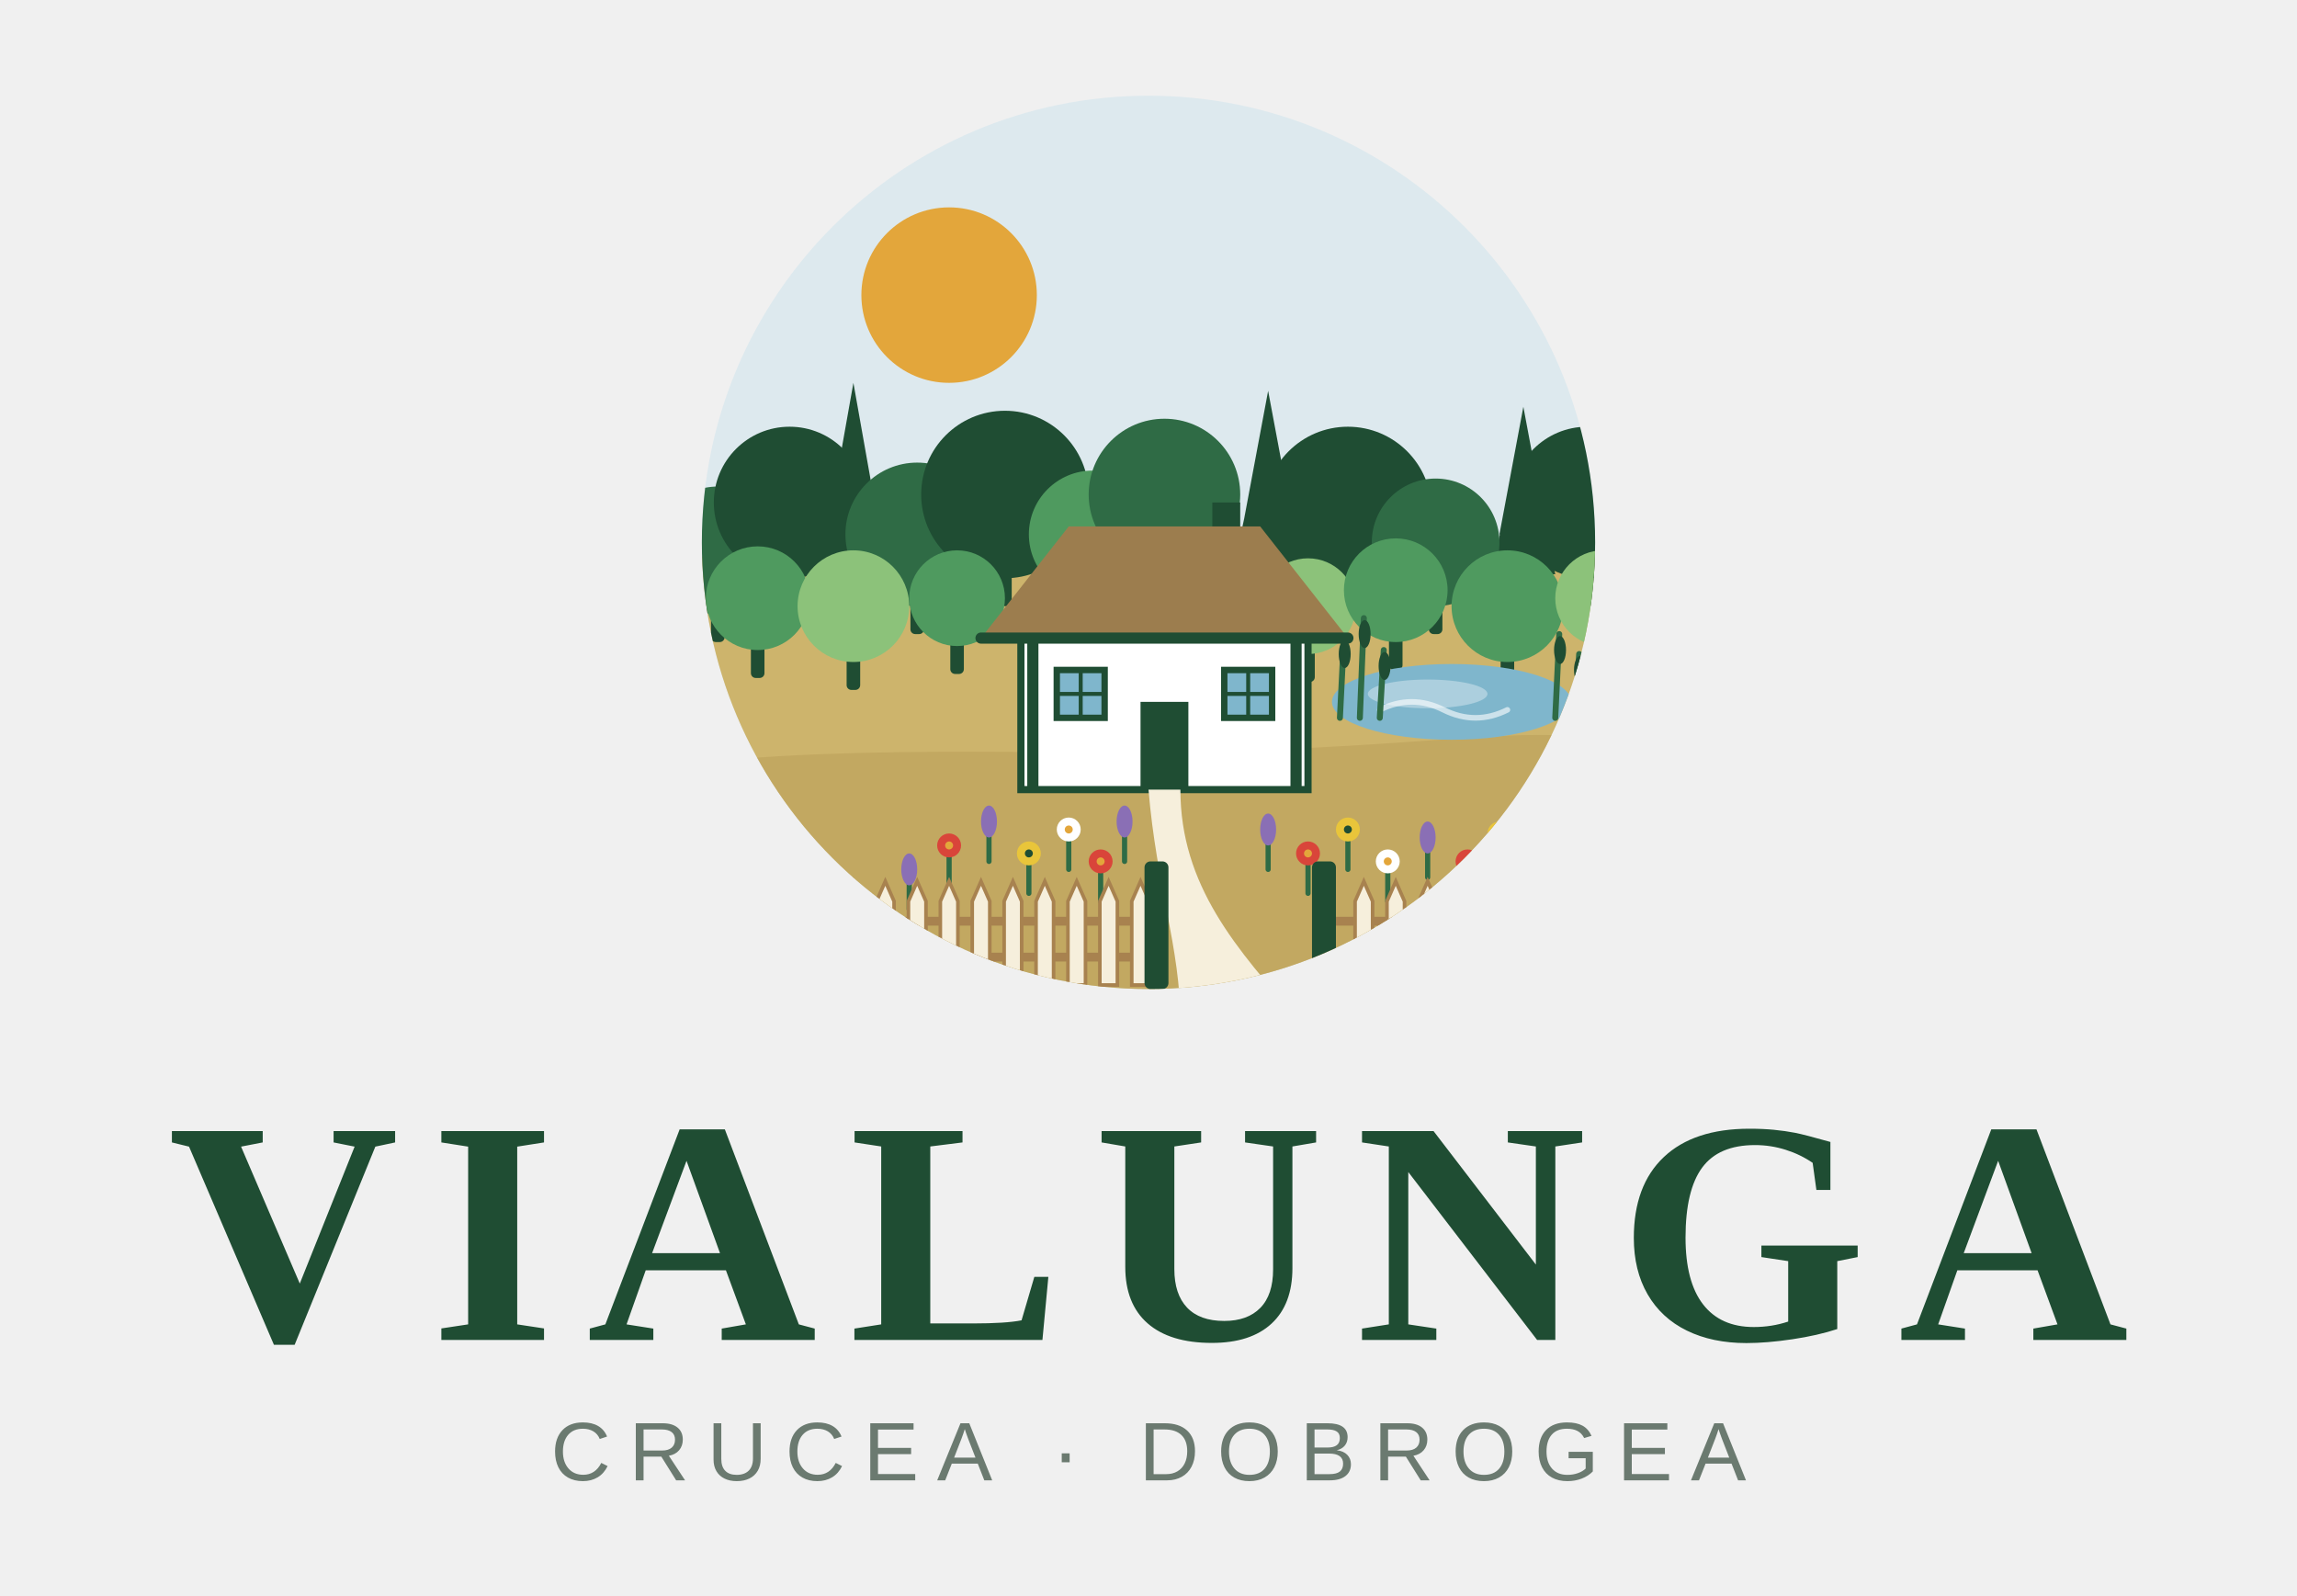
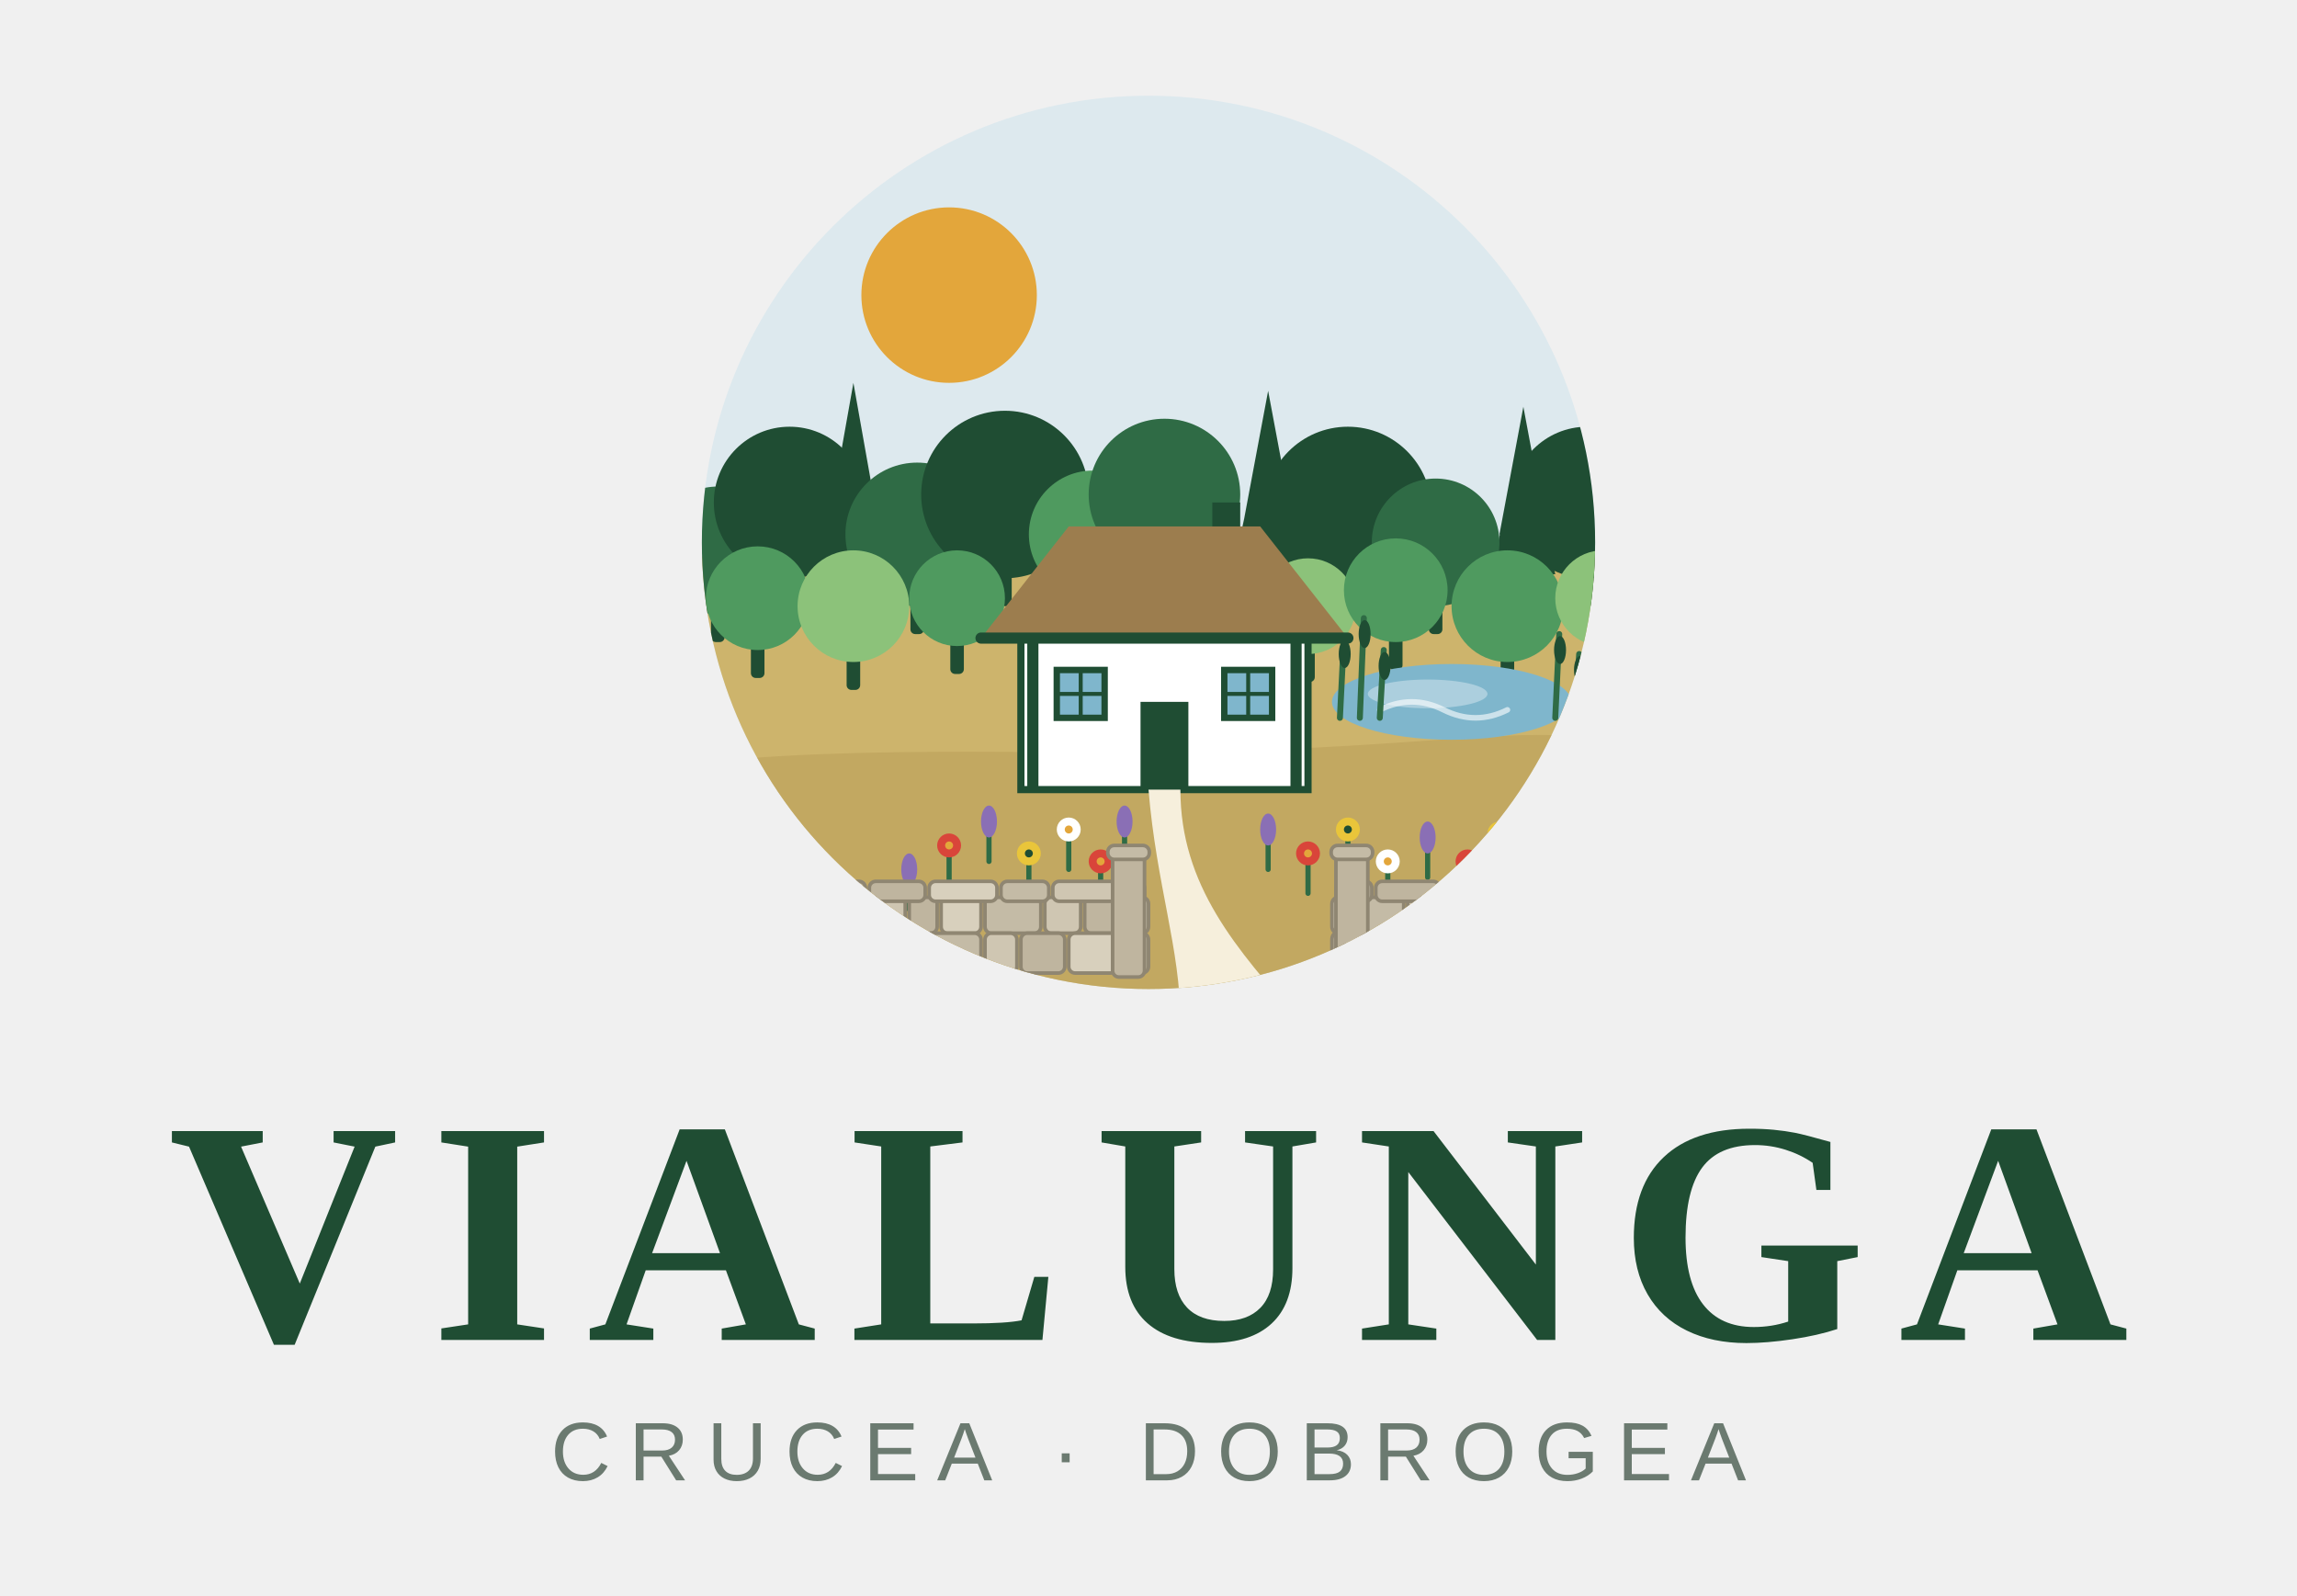
<svg xmlns="http://www.w3.org/2000/svg" viewBox="0 0 720 500" width="720" height="500">
  <g transform="translate(210.0 20) scale(1.25)">
    <defs>
      <clipPath id="disc">
        <circle cx="120" cy="120" r="112" />
      </clipPath>
    </defs>
    <circle cx="120" cy="120" r="112" fill="#dde9ee" />
    <g clip-path="url(#disc)">
      <circle cx="70" cy="58" r="22" fill="#e3a63b" />
      <path d="M0 124 C 60 120, 120 124, 170 122 S 220 126, 240 123 L240 240 L0 240 Z" fill="#cdb46c" />
      <path d="M0 176 C 50 170, 100 174, 150 172 S 215 166, 240 170 L240 240 L0 240 Z" fill="#b89b55" opacity=".5" />
      <path d="M37 128 L46 84 L55 128 Z M39.25 118 L46 80 L52.75 118 Z" fill="#1f4d33" />
      <path d="M141 128 L150 86 L159 128 Z M143.25 118 L150 82 L156.75 118 Z" fill="#1f4d33" />
      <path d="M206 128 L214 90 L222 128 Z M208.0 118 L214 86 L220.0 118 Z" fill="#1f4d33" />
      <rect x="10.3" y="132" width="3.4" height="13" rx="1.2" fill="#1f4d33" />
      <circle cx="12" cy="122" r="16" fill="#2f6b45" />
      <rect x="28.3" y="123" width="3.4" height="13" rx="1.2" fill="#1f4d33" />
      <circle cx="30" cy="110" r="19" fill="#1f4d33" />
      <rect x="60.3" y="130" width="3.4" height="13" rx="1.2" fill="#1f4d33" />
      <circle cx="62" cy="118" r="18" fill="#2f6b45" />
      <rect x="82.3" y="123" width="3.4" height="13" rx="1.2" fill="#1f4d33" />
      <circle cx="84" cy="108" r="21" fill="#1f4d33" />
      <rect x="104.3" y="128" width="3.4" height="13" rx="1.2" fill="#1f4d33" />
      <circle cx="106" cy="118" r="16" fill="#4f9a5f" />
      <rect x="122.3" y="121" width="3.4" height="13" rx="1.2" fill="#1f4d33" />
      <circle cx="124" cy="108" r="19" fill="#2f6b45" />
      <rect x="168.3" y="127" width="3.4" height="13" rx="1.2" fill="#1f4d33" />
      <circle cx="170" cy="112" r="21" fill="#1f4d33" />
      <rect x="190.3" y="130" width="3.4" height="13" rx="1.2" fill="#1f4d33" />
      <circle cx="192" cy="120" r="16" fill="#2f6b45" />
      <rect x="228.3" y="123" width="3.4" height="13" rx="1.2" fill="#1f4d33" />
      <circle cx="230" cy="110" r="19" fill="#1f4d33" />
      <rect x="20.3" y="141" width="3.4" height="13" rx="1.2" fill="#1f4d33" />
      <circle cx="22" cy="134" r="13" fill="#4f9a5f" />
      <rect x="44.3" y="144" width="3.4" height="13" rx="1.2" fill="#1f4d33" />
      <circle cx="46" cy="136" r="14" fill="#8cc27a" />
      <rect x="70.3" y="140" width="3.4" height="13" rx="1.2" fill="#1f4d33" />
      <circle cx="72" cy="134" r="12" fill="#4f9a5f" />
      <rect x="138.3" y="139" width="3.4" height="13" rx="1.2" fill="#1f4d33" />
      <circle cx="140" cy="132" r="13" fill="#4f9a5f" />
      <rect x="158.3" y="142" width="3.4" height="13" rx="1.2" fill="#1f4d33" />
      <circle cx="160" cy="136" r="12" fill="#8cc27a" />
      <rect x="180.3" y="139" width="3.4" height="13" rx="1.2" fill="#1f4d33" />
      <circle cx="182" cy="132" r="13" fill="#4f9a5f" />
      <rect x="208.3" y="144" width="3.4" height="13" rx="1.2" fill="#1f4d33" />
      <circle cx="210" cy="136" r="14" fill="#4f9a5f" />
      <rect x="232.3" y="140" width="3.4" height="13" rx="1.2" fill="#1f4d33" />
      <circle cx="234" cy="134" r="12" fill="#8cc27a" />
      <ellipse cx="196" cy="160" rx="30" ry="9.5" fill="#7fb6cc" />
      <ellipse cx="190" cy="158" rx="15" ry="3.6" fill="#ffffff" opacity=".35" />
      <path d="M178 162 q 8 -4 16 0 t 16 0" fill="none" stroke="#ffffff" stroke-width="1.4" opacity=".6" stroke-linecap="round" />
      <path d="M168 164 L169 144" stroke="#2f6b45" stroke-width="1.5" stroke-linecap="round" />
      <ellipse cx="169.2" cy="148" rx="1.5" ry="3.5" fill="#1f4d33" />
      <path d="M173 164 L174 139" stroke="#2f6b45" stroke-width="1.5" stroke-linecap="round" />
      <ellipse cx="174.2" cy="143" rx="1.5" ry="3.5" fill="#1f4d33" />
      <path d="M178 164 L179 147" stroke="#2f6b45" stroke-width="1.5" stroke-linecap="round" />
      <ellipse cx="179.2" cy="151" rx="1.5" ry="3.5" fill="#1f4d33" />
      <path d="M222 164 L223 143" stroke="#2f6b45" stroke-width="1.5" stroke-linecap="round" />
      <ellipse cx="223.2" cy="147" rx="1.5" ry="3.5" fill="#1f4d33" />
      <path d="M227 164 L228 148" stroke="#2f6b45" stroke-width="1.5" stroke-linecap="round" />
      <ellipse cx="228.2" cy="152" rx="1.5" ry="3.5" fill="#1f4d33" />
      <rect x="136" y="110" width="7" height="14" fill="#1f4d33" />
      <rect x="88" y="142" width="72" height="40" fill="#ffffff" stroke="#1f4d33" stroke-width="1.8" />
      <path d="M78 144 L170 144 L148 116 L100 116 Z" fill="#9c7d4e" />
      <path d="M78 144 L170 144" stroke="#1f4d33" stroke-width="2.8" stroke-linecap="round" />
      <rect x="97" y="152" width="12" height="12" fill="#7fb6cc" stroke="#1f4d33" stroke-width="1.6" />
      <path d="M103 152 L103 164 M97 158 L109 158" stroke="#1f4d33" stroke-width="1" />
      <rect x="139" y="152" width="12" height="12" fill="#7fb6cc" stroke="#1f4d33" stroke-width="1.6" />
      <path d="M145 152 L145 164 M139 158 L151 158" stroke="#1f4d33" stroke-width="1" />
      <rect x="118" y="160" width="12" height="22" fill="#1f4d33" />
      <rect x="89.6" y="144" width="2.8" height="38" fill="#1f4d33" />
      <rect x="155.6" y="144" width="2.8" height="38" fill="#1f4d33" />
      <path d="M 128 240 C 128 222, 122 206, 120 182 L 128 182 C 128 206, 142 222, 158 240 Z" fill="#f6efdc" />
      <path d="M70 206 L70 198" stroke="#2f6b45" stroke-width="1.3" stroke-linecap="round" />
      <circle cx="70" cy="196" r="3" fill="#d9453a" />
      <circle cx="70" cy="196" r="1" fill="#e3a63b" />
      <path d="M80 200 L80 192" stroke="#2f6b45" stroke-width="1.3" stroke-linecap="round" />
      <ellipse cx="80" cy="190" rx="2" ry="4" fill="#8a6fb5" />
      <path d="M90 208 L90 200" stroke="#2f6b45" stroke-width="1.3" stroke-linecap="round" />
      <circle cx="90" cy="198" r="3" fill="#e9c53a" />
      <circle cx="90" cy="198" r="1" fill="#1f4d33" />
      <path d="M100 202 L100 194" stroke="#2f6b45" stroke-width="1.3" stroke-linecap="round" />
      <circle cx="100" cy="192" r="3" fill="#ffffff" />
      <circle cx="100" cy="192" r="1" fill="#e3a63b" />
      <path d="M108 210 L108 202" stroke="#2f6b45" stroke-width="1.3" stroke-linecap="round" />
      <circle cx="108" cy="200" r="3" fill="#d9453a" />
      <circle cx="108" cy="200" r="1" fill="#e3a63b" />
      <path d="M60 212 L60 204" stroke="#2f6b45" stroke-width="1.3" stroke-linecap="round" />
      <ellipse cx="60" cy="202" rx="2" ry="4" fill="#8a6fb5" />
      <path d="M114 200 L114 192" stroke="#2f6b45" stroke-width="1.3" stroke-linecap="round" />
      <ellipse cx="114" cy="190" rx="2" ry="4" fill="#8a6fb5" />
      <path d="M150 202 L150 194" stroke="#2f6b45" stroke-width="1.3" stroke-linecap="round" />
      <ellipse cx="150" cy="192" rx="2" ry="4" fill="#8a6fb5" />
      <path d="M160 208 L160 200" stroke="#2f6b45" stroke-width="1.3" stroke-linecap="round" />
      <circle cx="160" cy="198" r="3" fill="#d9453a" />
      <circle cx="160" cy="198" r="1" fill="#e3a63b" />
      <path d="M170 202 L170 194" stroke="#2f6b45" stroke-width="1.3" stroke-linecap="round" />
      <circle cx="170" cy="192" r="3" fill="#e9c53a" />
      <circle cx="170" cy="192" r="1" fill="#1f4d33" />
      <path d="M180 210 L180 202" stroke="#2f6b45" stroke-width="1.3" stroke-linecap="round" />
      <circle cx="180" cy="200" r="3" fill="#ffffff" />
      <circle cx="180" cy="200" r="1" fill="#e3a63b" />
      <path d="M190 204 L190 196" stroke="#2f6b45" stroke-width="1.3" stroke-linecap="round" />
      <ellipse cx="190" cy="194" rx="2" ry="4" fill="#8a6fb5" />
      <path d="M200 210 L200 202" stroke="#2f6b45" stroke-width="1.3" stroke-linecap="round" />
      <circle cx="200" cy="200" r="3" fill="#d9453a" />
      <circle cx="200" cy="200" r="1" fill="#e3a63b" />
      <path d="M208 203 L208 195" stroke="#2f6b45" stroke-width="1.3" stroke-linecap="round" />
      <circle cx="208" cy="193" r="3" fill="#e9c53a" />
      <circle cx="208" cy="193" r="1" fill="#1f4d33" />
-       <path d="M0 215 L122 215 M164 215 L240 215" stroke="#a8824f" stroke-width="2.2" />
-       <path d="M0 224 L122 224 M164 224 L240 224" stroke="#a8824f" stroke-width="2.2" />
-       <path d="M3.8 210 L6 205 L8.2 210 L8.2 231 L3.8 231 Z" fill="#f6efdc" stroke="#a8824f" stroke-width="0.9" />
-       <path d="M11.8 210 L14 205 L16.2 210 L16.2 231 L11.8 231 Z" fill="#f6efdc" stroke="#a8824f" stroke-width="0.9" />
-       <path d="M19.8 210 L22 205 L24.2 210 L24.2 231 L19.8 231 Z" fill="#f6efdc" stroke="#a8824f" stroke-width="0.9" />
-       <path d="M27.8 210 L30 205 L32.2 210 L32.2 231 L27.8 231 Z" fill="#f6efdc" stroke="#a8824f" stroke-width="0.9" />
-       <path d="M35.8 210 L38 205 L40.2 210 L40.2 231 L35.8 231 Z" fill="#f6efdc" stroke="#a8824f" stroke-width="0.9" />
-       <path d="M43.8 210 L46 205 L48.2 210 L48.2 231 L43.8 231 Z" fill="#f6efdc" stroke="#a8824f" stroke-width="0.9" />
-       <path d="M51.8 210 L54 205 L56.2 210 L56.2 231 L51.8 231 Z" fill="#f6efdc" stroke="#a8824f" stroke-width="0.9" />
-       <path d="M59.8 210 L62 205 L64.2 210 L64.2 231 L59.8 231 Z" fill="#f6efdc" stroke="#a8824f" stroke-width="0.9" />
-       <path d="M67.8 210 L70 205 L72.2 210 L72.2 231 L67.8 231 Z" fill="#f6efdc" stroke="#a8824f" stroke-width="0.9" />
-       <path d="M75.8 210 L78 205 L80.2 210 L80.2 231 L75.8 231 Z" fill="#f6efdc" stroke="#a8824f" stroke-width="0.9" />
-       <path d="M83.8 210 L86 205 L88.2 210 L88.2 231 L83.8 231 Z" fill="#f6efdc" stroke="#a8824f" stroke-width="0.9" />
-       <path d="M91.8 210 L94 205 L96.2 210 L96.2 231 L91.8 231 Z" fill="#f6efdc" stroke="#a8824f" stroke-width="0.9" />
-       <path d="M99.8 210 L102 205 L104.2 210 L104.2 231 L99.8 231 Z" fill="#f6efdc" stroke="#a8824f" stroke-width="0.9" />
-       <path d="M107.8 210 L110 205 L112.2 210 L112.2 231 L107.8 231 Z" fill="#f6efdc" stroke="#a8824f" stroke-width="0.9" />
-       <path d="M115.8 210 L118 205 L120.2 210 L120.2 231 L115.8 231 Z" fill="#f6efdc" stroke="#a8824f" stroke-width="0.9" />
-       <path d="M171.8 210 L174 205 L176.2 210 L176.2 231 L171.8 231 Z" fill="#f6efdc" stroke="#a8824f" stroke-width="0.9" />
-       <path d="M179.8 210 L182 205 L184.2 210 L184.2 231 L179.8 231 Z" fill="#f6efdc" stroke="#a8824f" stroke-width="0.9" />
-       <path d="M187.8 210 L190 205 L192.2 210 L192.2 231 L187.8 231 Z" fill="#f6efdc" stroke="#a8824f" stroke-width="0.9" />
-       <path d="M195.8 210 L198 205 L200.2 210 L200.2 231 L195.8 231 Z" fill="#f6efdc" stroke="#a8824f" stroke-width="0.9" />
-       <path d="M203.8 210 L206 205 L208.2 210 L208.2 231 L203.8 231 Z" fill="#f6efdc" stroke="#a8824f" stroke-width="0.9" />
-       <path d="M211.8 210 L214 205 L216.2 210 L216.2 231 L211.8 231 Z" fill="#f6efdc" stroke="#a8824f" stroke-width="0.9" />
-       <path d="M219.8 210 L222 205 L224.2 210 L224.2 231 L219.8 231 Z" fill="#f6efdc" stroke="#a8824f" stroke-width="0.9" />
-       <path d="M227.8 210 L230 205 L232.2 210 L232.2 231 L227.8 231 Z" fill="#f6efdc" stroke="#a8824f" stroke-width="0.9" />
-       <path d="M235.8 210 L238 205 L240.2 210 L240.2 231 L235.8 231 Z" fill="#f6efdc" stroke="#a8824f" stroke-width="0.9" />
-       <rect x="119" y="200" width="6" height="32" rx="1.5" fill="#1f4d33" />
-       <rect x="161" y="200" width="6" height="32" rx="1.5" fill="#1f4d33" />
+       <rect x="2" y="209" width="11" height="9" rx="1.6" fill="#cfc6b2" stroke="#8f8672" stroke-width="0.9" />
+       <rect x="14" y="209" width="8" height="9" rx="1.6" fill="#bfb59f" stroke="#8f8672" stroke-width="0.9" />
+       <rect x="23" y="209" width="13" height="9" rx="1.6" fill="#d8d0bd" stroke="#8f8672" stroke-width="0.9" />
+       <rect x="37" y="209" width="9" height="9" rx="1.6" fill="#c4bba6" stroke="#8f8672" stroke-width="0.9" />
+       <rect x="47" y="209" width="12" height="9" rx="1.6" fill="#cfc6b2" stroke="#8f8672" stroke-width="0.9" />
+       <rect x="60" y="209" width="7" height="9" rx="1.6" fill="#bfb59f" stroke="#8f8672" stroke-width="0.9" />
+       <rect x="68" y="209" width="10" height="9" rx="1.6" fill="#d8d0bd" stroke="#8f8672" stroke-width="0.9" />
+       <rect x="79" y="209" width="14" height="9" rx="1.6" fill="#c4bba6" stroke="#8f8672" stroke-width="0.9" />
+       <rect x="94" y="209" width="9" height="9" rx="1.6" fill="#cfc6b2" stroke="#8f8672" stroke-width="0.9" />
+       <rect x="104" y="209" width="11" height="9" rx="1.6" fill="#bfb59f" stroke="#8f8672" stroke-width="0.9" />
+       <rect x="116" y="209" width="4" height="9" rx="1.6" fill="#d8d0bd" stroke="#8f8672" stroke-width="0.9" />
+       <rect x="166" y="209" width="6" height="9" rx="1.6" fill="#d8d0bd" stroke="#8f8672" stroke-width="0.9" />
+       <rect x="173" y="209" width="11" height="9" rx="1.6" fill="#c4bba6" stroke="#8f8672" stroke-width="0.9" />
+       <rect x="185" y="209" width="12" height="9" rx="1.6" fill="#cfc6b2" stroke="#8f8672" stroke-width="0.9" />
+       <rect x="198" y="209" width="8" height="9" rx="1.6" fill="#bfb59f" stroke="#8f8672" stroke-width="0.9" />
+       <rect x="207" y="209" width="10" height="9" rx="1.6" fill="#d8d0bd" stroke="#8f8672" stroke-width="0.9" />
+       <rect x="218" y="209" width="9" height="9" rx="1.6" fill="#c4bba6" stroke="#8f8672" stroke-width="0.9" />
+       <rect x="228" y="209" width="13" height="9" rx="1.6" fill="#cfc6b2" stroke="#8f8672" stroke-width="0.9" />
+       <rect x="-3" y="218" width="9" height="10" rx="1.6" fill="#bfb59f" stroke="#8f8672" stroke-width="0.9" />
+       <rect x="7" y="218" width="12" height="10" rx="1.6" fill="#d8d0bd" stroke="#8f8672" stroke-width="0.9" />
+       <rect x="20" y="218" width="8" height="10" rx="1.6" fill="#c4bba6" stroke="#8f8672" stroke-width="0.9" />
+       <rect x="29" y="218" width="13" height="10" rx="1.6" fill="#cfc6b2" stroke="#8f8672" stroke-width="0.9" />
+       <rect x="43" y="218" width="10" height="10" rx="1.6" fill="#bfb59f" stroke="#8f8672" stroke-width="0.9" />
+       <rect x="54" y="218" width="9" height="10" rx="1.6" fill="#d8d0bd" stroke="#8f8672" stroke-width="0.9" />
+       <rect x="64" y="218" width="14" height="10" rx="1.6" fill="#c4bba6" stroke="#8f8672" stroke-width="0.9" />
+       <rect x="79" y="218" width="8" height="10" rx="1.6" fill="#cfc6b2" stroke="#8f8672" stroke-width="0.9" />
+       <rect x="88" y="218" width="11" height="10" rx="1.6" fill="#bfb59f" stroke="#8f8672" stroke-width="0.9" />
+       <rect x="100" y="218" width="12" height="10" rx="1.6" fill="#d8d0bd" stroke="#8f8672" stroke-width="0.9" />
+       <rect x="113" y="218" width="7" height="10" rx="1.6" fill="#c4bba6" stroke="#8f8672" stroke-width="0.9" />
+       <rect x="166" y="218" width="2" height="10" rx="1.6" fill="#c4bba6" stroke="#8f8672" stroke-width="0.9" />
+       <rect x="169" y="218" width="9" height="10" rx="1.6" fill="#cfc6b2" stroke="#8f8672" stroke-width="0.9" />
+       <rect x="179" y="218" width="12" height="10" rx="1.6" fill="#bfb59f" stroke="#8f8672" stroke-width="0.9" />
+       <rect x="192" y="218" width="10" height="10" rx="1.6" fill="#d8d0bd" stroke="#8f8672" stroke-width="0.9" />
+       <rect x="203" y="218" width="8" height="10" rx="1.6" fill="#c4bba6" stroke="#8f8672" stroke-width="0.9" />
+       <rect x="212" y="218" width="13" height="10" rx="1.6" fill="#cfc6b2" stroke="#8f8672" stroke-width="0.9" />
+       <rect x="226" y="218" width="9" height="10" rx="1.6" fill="#bfb59f" stroke="#8f8672" stroke-width="0.9" />
+       <rect x="236" y="218" width="11" height="10" rx="1.6" fill="#d8d0bd" stroke="#8f8672" stroke-width="0.9" />
+       <rect x="0" y="205" width="16" height="5" rx="1.6" fill="#d8d0bd" stroke="#8f8672" stroke-width="0.9" />
+       <rect x="17" y="205" width="13" height="5" rx="1.6" fill="#c4bba6" stroke="#8f8672" stroke-width="0.9" />
+       <rect x="31" y="205" width="18" height="5" rx="1.6" fill="#cfc6b2" stroke="#8f8672" stroke-width="0.9" />
+       <rect x="50" y="205" width="14" height="5" rx="1.6" fill="#bfb59f" stroke="#8f8672" stroke-width="0.9" />
+       <rect x="65" y="205" width="17" height="5" rx="1.6" fill="#d8d0bd" stroke="#8f8672" stroke-width="0.9" />
+       <rect x="83" y="205" width="12" height="5" rx="1.6" fill="#c4bba6" stroke="#8f8672" stroke-width="0.9" />
+       <rect x="96" y="205" width="16" height="5" rx="1.6" fill="#cfc6b2" stroke="#8f8672" stroke-width="0.9" />
+       <rect x="113" y="205" width="6" height="5" rx="1.6" fill="#bfb59f" stroke="#8f8672" stroke-width="0.9" />
+       <rect x="167" y="205" width="9" height="5" rx="1.6" fill="#cfc6b2" stroke="#8f8672" stroke-width="0.9" />
+       <rect x="177" y="205" width="16" height="5" rx="1.6" fill="#bfb59f" stroke="#8f8672" stroke-width="0.9" />
+       <rect x="194" y="205" width="12" height="5" rx="1.6" fill="#d8d0bd" stroke="#8f8672" stroke-width="0.9" />
+       <rect x="207" y="205" width="17" height="5" rx="1.6" fill="#c4bba6" stroke="#8f8672" stroke-width="0.9" />
+       <rect x="225" y="205" width="15" height="5" rx="1.6" fill="#cfc6b2" stroke="#8f8672" stroke-width="0.9" />
+       <rect x="111" y="198" width="8" height="31" rx="1.6" fill="#bfb59f" stroke="#8f8672" stroke-width="0.9" />
+       <rect x="109.8" y="196" width="10.4" height="3.5" rx="1.6" fill="#c4bba6" stroke="#8f8672" stroke-width="0.9" />
+       <rect x="167" y="198" width="8" height="31" rx="1.6" fill="#bfb59f" stroke="#8f8672" stroke-width="0.9" />
+       <rect x="165.8" y="196" width="10.4" height="3.5" rx="1.6" fill="#c4bba6" stroke="#8f8672" stroke-width="0.9" />
    </g>
  </g>
  <g transform="translate(52.75879 420) scale(1.0)">
    <path d="M71.094 -65.479V-61.914L64.893 -60.596L39.6 1.514H33.105L6.494 -60.596L1.123 -61.914V-65.479H29.59V-61.914L22.803 -60.596L41.211 -17.676L58.398 -60.596L51.807 -61.914V-65.479Z M109.365 -4.883 117.764 -3.613V0.0H85.586V-3.613L93.984 -4.883V-60.596L85.586 -61.914V-65.479H117.764V-61.914L109.365 -60.596Z M152.031 -3.564V0.0H132.109V-3.564L136.992 -4.883L160.283 -66.016H174.443L197.637 -4.883L202.617 -3.564V0.0H173.467V-3.564L181.035 -4.883L174.785 -21.826H149.639L143.633 -4.883ZM162.432 -56.152 151.641 -27.197H172.93Z M248.945 -61.914 238.838 -60.645V-5.176H252.168Q262.568 -5.176 267.451 -6.152L271.455 -19.775H275.85L273.994 0.0H215.059V-3.564L223.457 -4.883V-60.645L215.107 -61.914V-65.479H248.945Z M330.967 -5.957Q338.291 -5.957 342.295 -10.059Q346.299 -14.16 346.299 -22.119V-60.645L337.51 -61.914V-65.479H359.775V-61.914L352.354 -60.645V-22.51Q352.354 -11.182 345.811 -5.127Q339.268 0.928 327.109 0.928Q313.975 0.928 306.968 -5.2Q299.961 -11.328 299.961 -22.9V-60.645L292.539 -61.914V-65.479H323.74V-61.914L315.342 -60.645V-22.217Q315.342 -14.355 319.321 -10.156Q323.301 -5.957 330.967 -5.957Z M428.662 -60.645 419.873 -61.914V-65.479H443.164V-61.914L434.766 -60.645V0.0H429.053L388.672 -52.637V-4.883L397.461 -3.564V0.0H374.17V-3.564L382.568 -4.883V-60.645L374.17 -61.914V-65.479H396.582L428.662 -23.633Z M523.135 -3.418Q517.08 -1.416 509.072 -0.22Q501.064 0.977 494.668 0.977Q483.975 0.977 475.991 -2.93Q468.008 -6.836 463.687 -14.307Q459.365 -21.777 459.365 -31.982Q459.365 -48.438 468.765 -57.324Q478.164 -66.211 495.596 -66.211Q499.844 -66.211 503.335 -65.869Q506.826 -65.527 509.854 -64.941Q512.881 -64.355 520.986 -62.061V-47.021H516.592L515.42 -55.518Q511.562 -58.154 506.924 -59.619Q502.285 -61.084 497.354 -61.084Q485.977 -61.084 480.776 -54.004Q475.576 -46.924 475.576 -32.08Q475.576 -18.262 481.069 -11.157Q486.562 -4.053 496.963 -4.053Q502.627 -4.053 507.754 -5.762V-24.707L499.355 -25.977V-29.59H529.531V-25.977L523.135 -24.707Z M563.164 -3.564V0.0H543.242V-3.564L548.125 -4.883L571.416 -66.016H585.576L608.77 -4.883L613.75 -3.564V0.0H584.6V-3.564L592.168 -4.883L585.918 -21.826H560.771L554.766 -4.883ZM573.564 -56.152 562.773 -27.197H584.062Z" fill="#1f4d33" />
    <path transform="translate(119.9094 44)" d="M10.055 -16.174Q7.084 -16.174 5.434 -14.263Q3.783 -12.353 3.783 -9.026Q3.783 -5.738 5.503 -3.739Q7.224 -1.739 10.156 -1.739Q13.914 -1.739 15.806 -5.459L17.786 -4.469Q16.682 -2.158 14.682 -0.952Q12.683 0.254 10.042 0.254Q7.338 0.254 5.364 -0.87Q3.39 -1.993 2.355 -4.082Q1.32 -6.17 1.32 -9.026Q1.32 -13.305 3.631 -15.729Q5.941 -18.154 10.029 -18.154Q12.886 -18.154 14.803 -17.037Q16.72 -15.92 17.621 -13.724L15.323 -12.962Q14.701 -14.523 13.324 -15.349Q11.946 -16.174 10.055 -16.174Z M39.274 0.0 34.627 -7.427H29.054V0.0H26.629V-17.888H35.046Q38.068 -17.888 39.712 -16.536Q41.356 -15.184 41.356 -12.771Q41.356 -10.778 40.194 -9.42Q39.032 -8.062 36.989 -7.706L42.067 0.0ZM38.918 -12.746Q38.918 -14.308 37.858 -15.126Q36.798 -15.945 34.805 -15.945H29.054V-9.344H34.907Q36.824 -9.344 37.871 -10.239Q38.918 -11.134 38.918 -12.746Z M58.273 0.254Q56.077 0.254 54.439 -0.546Q52.801 -1.346 51.9 -2.869Q50.999 -4.393 50.999 -6.5V-17.888H53.423V-6.703Q53.423 -4.253 54.668 -2.983Q55.912 -1.714 58.26 -1.714Q60.672 -1.714 62.012 -3.028Q63.351 -4.342 63.351 -6.868V-17.888H65.763V-6.729Q65.763 -4.558 64.843 -2.983Q63.922 -1.409 62.24 -0.578Q60.558 0.254 58.273 0.254Z M83.544 -16.174Q80.573 -16.174 78.923 -14.263Q77.272 -12.353 77.272 -9.026Q77.272 -5.738 78.993 -3.739Q80.713 -1.739 83.645 -1.739Q87.403 -1.739 89.295 -5.459L91.275 -4.469Q90.171 -2.158 88.171 -0.952Q86.172 0.254 83.531 0.254Q80.827 0.254 78.853 -0.87Q76.879 -1.993 75.844 -4.082Q74.809 -6.17 74.809 -9.026Q74.809 -13.305 77.12 -15.729Q79.431 -18.154 83.518 -18.154Q86.375 -18.154 88.292 -17.037Q90.209 -15.92 91.11 -13.724L88.812 -12.962Q88.19 -14.523 86.813 -15.349Q85.435 -16.174 83.544 -16.174Z M100.118 0.0V-17.888H113.69V-15.907H102.543V-10.169H112.928V-8.214H102.543V-1.98H114.21V0.0Z M135.863 0.0 133.819 -5.23H125.668L123.612 0.0H121.098L128.398 -17.888H131.153L138.338 0.0ZM129.744 -16.06 129.629 -15.704Q129.312 -14.65 128.69 -13.0L126.405 -7.122H133.095L130.797 -13.025Q130.442 -13.901 130.086 -15.006Z M160.138 -5.662V-8.455H162.613V-5.662Z M201.907 -9.128Q201.907 -6.36 200.828 -4.285Q199.749 -2.209 197.768 -1.104Q195.788 0.0 193.198 0.0H186.507V-17.888H192.423Q196.968 -17.888 199.438 -15.609Q201.907 -13.33 201.907 -9.128ZM199.469 -9.128Q199.469 -12.454 197.647 -14.2Q195.826 -15.945 192.373 -15.945H188.932V-1.942H192.918Q194.886 -1.942 196.378 -2.806Q197.87 -3.669 198.669 -5.294Q199.469 -6.919 199.469 -9.128Z M227.85 -9.026Q227.85 -6.221 226.778 -4.113Q225.705 -2.006 223.699 -0.876Q221.693 0.254 218.964 0.254Q216.209 0.254 214.209 -0.863Q212.21 -1.98 211.156 -4.094Q210.102 -6.208 210.102 -9.026Q210.102 -13.317 212.451 -15.736Q214.8 -18.154 218.989 -18.154Q221.719 -18.154 223.724 -17.069Q225.73 -15.983 226.79 -13.914Q227.85 -11.845 227.85 -9.026ZM225.375 -9.026Q225.375 -12.365 223.705 -14.27Q222.036 -16.174 218.989 -16.174Q215.917 -16.174 214.241 -14.295Q212.565 -12.416 212.565 -9.026Q212.565 -5.662 214.26 -3.688Q215.955 -1.714 218.964 -1.714Q222.061 -1.714 223.718 -3.625Q225.375 -5.535 225.375 -9.026Z M250.785 -5.04Q250.785 -2.653 249.046 -1.327Q247.307 0.0 244.209 0.0H236.947V-17.888H243.447Q249.744 -17.888 249.744 -13.546Q249.744 -11.959 248.856 -10.88Q247.967 -9.801 246.342 -9.433Q248.475 -9.179 249.63 -8.004Q250.785 -6.83 250.785 -5.04ZM247.307 -13.254Q247.307 -14.701 246.316 -15.323Q245.326 -15.945 243.447 -15.945H239.372V-10.283H243.447Q245.39 -10.283 246.348 -11.013Q247.307 -11.743 247.307 -13.254ZM248.335 -5.23Q248.335 -8.392 243.892 -8.392H239.372V-1.942H244.082Q246.304 -1.942 247.319 -2.768Q248.335 -3.593 248.335 -5.23Z M272.654 0.0 268.007 -7.427H262.434V0.0H260.009V-17.888H268.426Q271.448 -17.888 273.092 -16.536Q274.736 -15.184 274.736 -12.771Q274.736 -10.778 273.574 -9.42Q272.412 -8.062 270.369 -7.706L275.447 0.0ZM272.298 -12.746Q272.298 -14.308 271.238 -15.126Q270.178 -15.945 268.185 -15.945H262.434V-9.344H268.286Q270.203 -9.344 271.251 -10.239Q272.298 -11.134 272.298 -12.746Z M301.352 -9.026Q301.352 -6.221 300.279 -4.113Q299.207 -2.006 297.201 -0.876Q295.195 0.254 292.465 0.254Q289.711 0.254 287.711 -0.863Q285.712 -1.98 284.658 -4.094Q283.604 -6.208 283.604 -9.026Q283.604 -13.317 285.953 -15.736Q288.301 -18.154 292.491 -18.154Q295.22 -18.154 297.226 -17.069Q299.232 -15.983 300.292 -13.914Q301.352 -11.845 301.352 -9.026ZM298.877 -9.026Q298.877 -12.365 297.207 -14.27Q295.538 -16.174 292.491 -16.174Q289.419 -16.174 287.743 -14.295Q286.067 -12.416 286.067 -9.026Q286.067 -5.662 287.762 -3.688Q289.457 -1.714 292.465 -1.714Q295.563 -1.714 297.22 -3.625Q298.877 -5.535 298.877 -9.026Z M309.624 -9.026Q309.624 -13.381 311.96 -15.768Q314.296 -18.154 318.523 -18.154Q321.494 -18.154 323.348 -17.151Q325.201 -16.148 326.204 -13.939L323.893 -13.254Q323.132 -14.777 321.792 -15.476Q320.453 -16.174 318.46 -16.174Q315.362 -16.174 313.725 -14.301Q312.087 -12.429 312.087 -9.026Q312.087 -5.637 313.826 -3.675Q315.565 -1.714 318.638 -1.714Q320.39 -1.714 321.907 -2.247Q323.424 -2.78 324.363 -3.694V-6.919H319.018V-8.95H326.598V-2.78Q325.176 -1.333 323.113 -0.54Q321.05 0.254 318.638 0.254Q315.832 0.254 313.801 -0.863Q311.769 -1.98 310.697 -4.082Q309.624 -6.183 309.624 -9.026Z M336.393 0.0V-17.888H349.964V-15.907H338.818V-10.169H349.202V-8.214H338.818V-1.98H350.485V0.0Z M372.137 0.0 370.093 -5.23H361.943L359.886 0.0H357.373L364.672 -17.888H367.427L374.613 0.0ZM366.018 -16.06 365.904 -15.704Q365.586 -14.65 364.964 -13.0L362.679 -7.122H369.37L367.072 -13.025Q366.716 -13.901 366.361 -15.006Z" fill="#6b7a70" />
  </g>
</svg>
